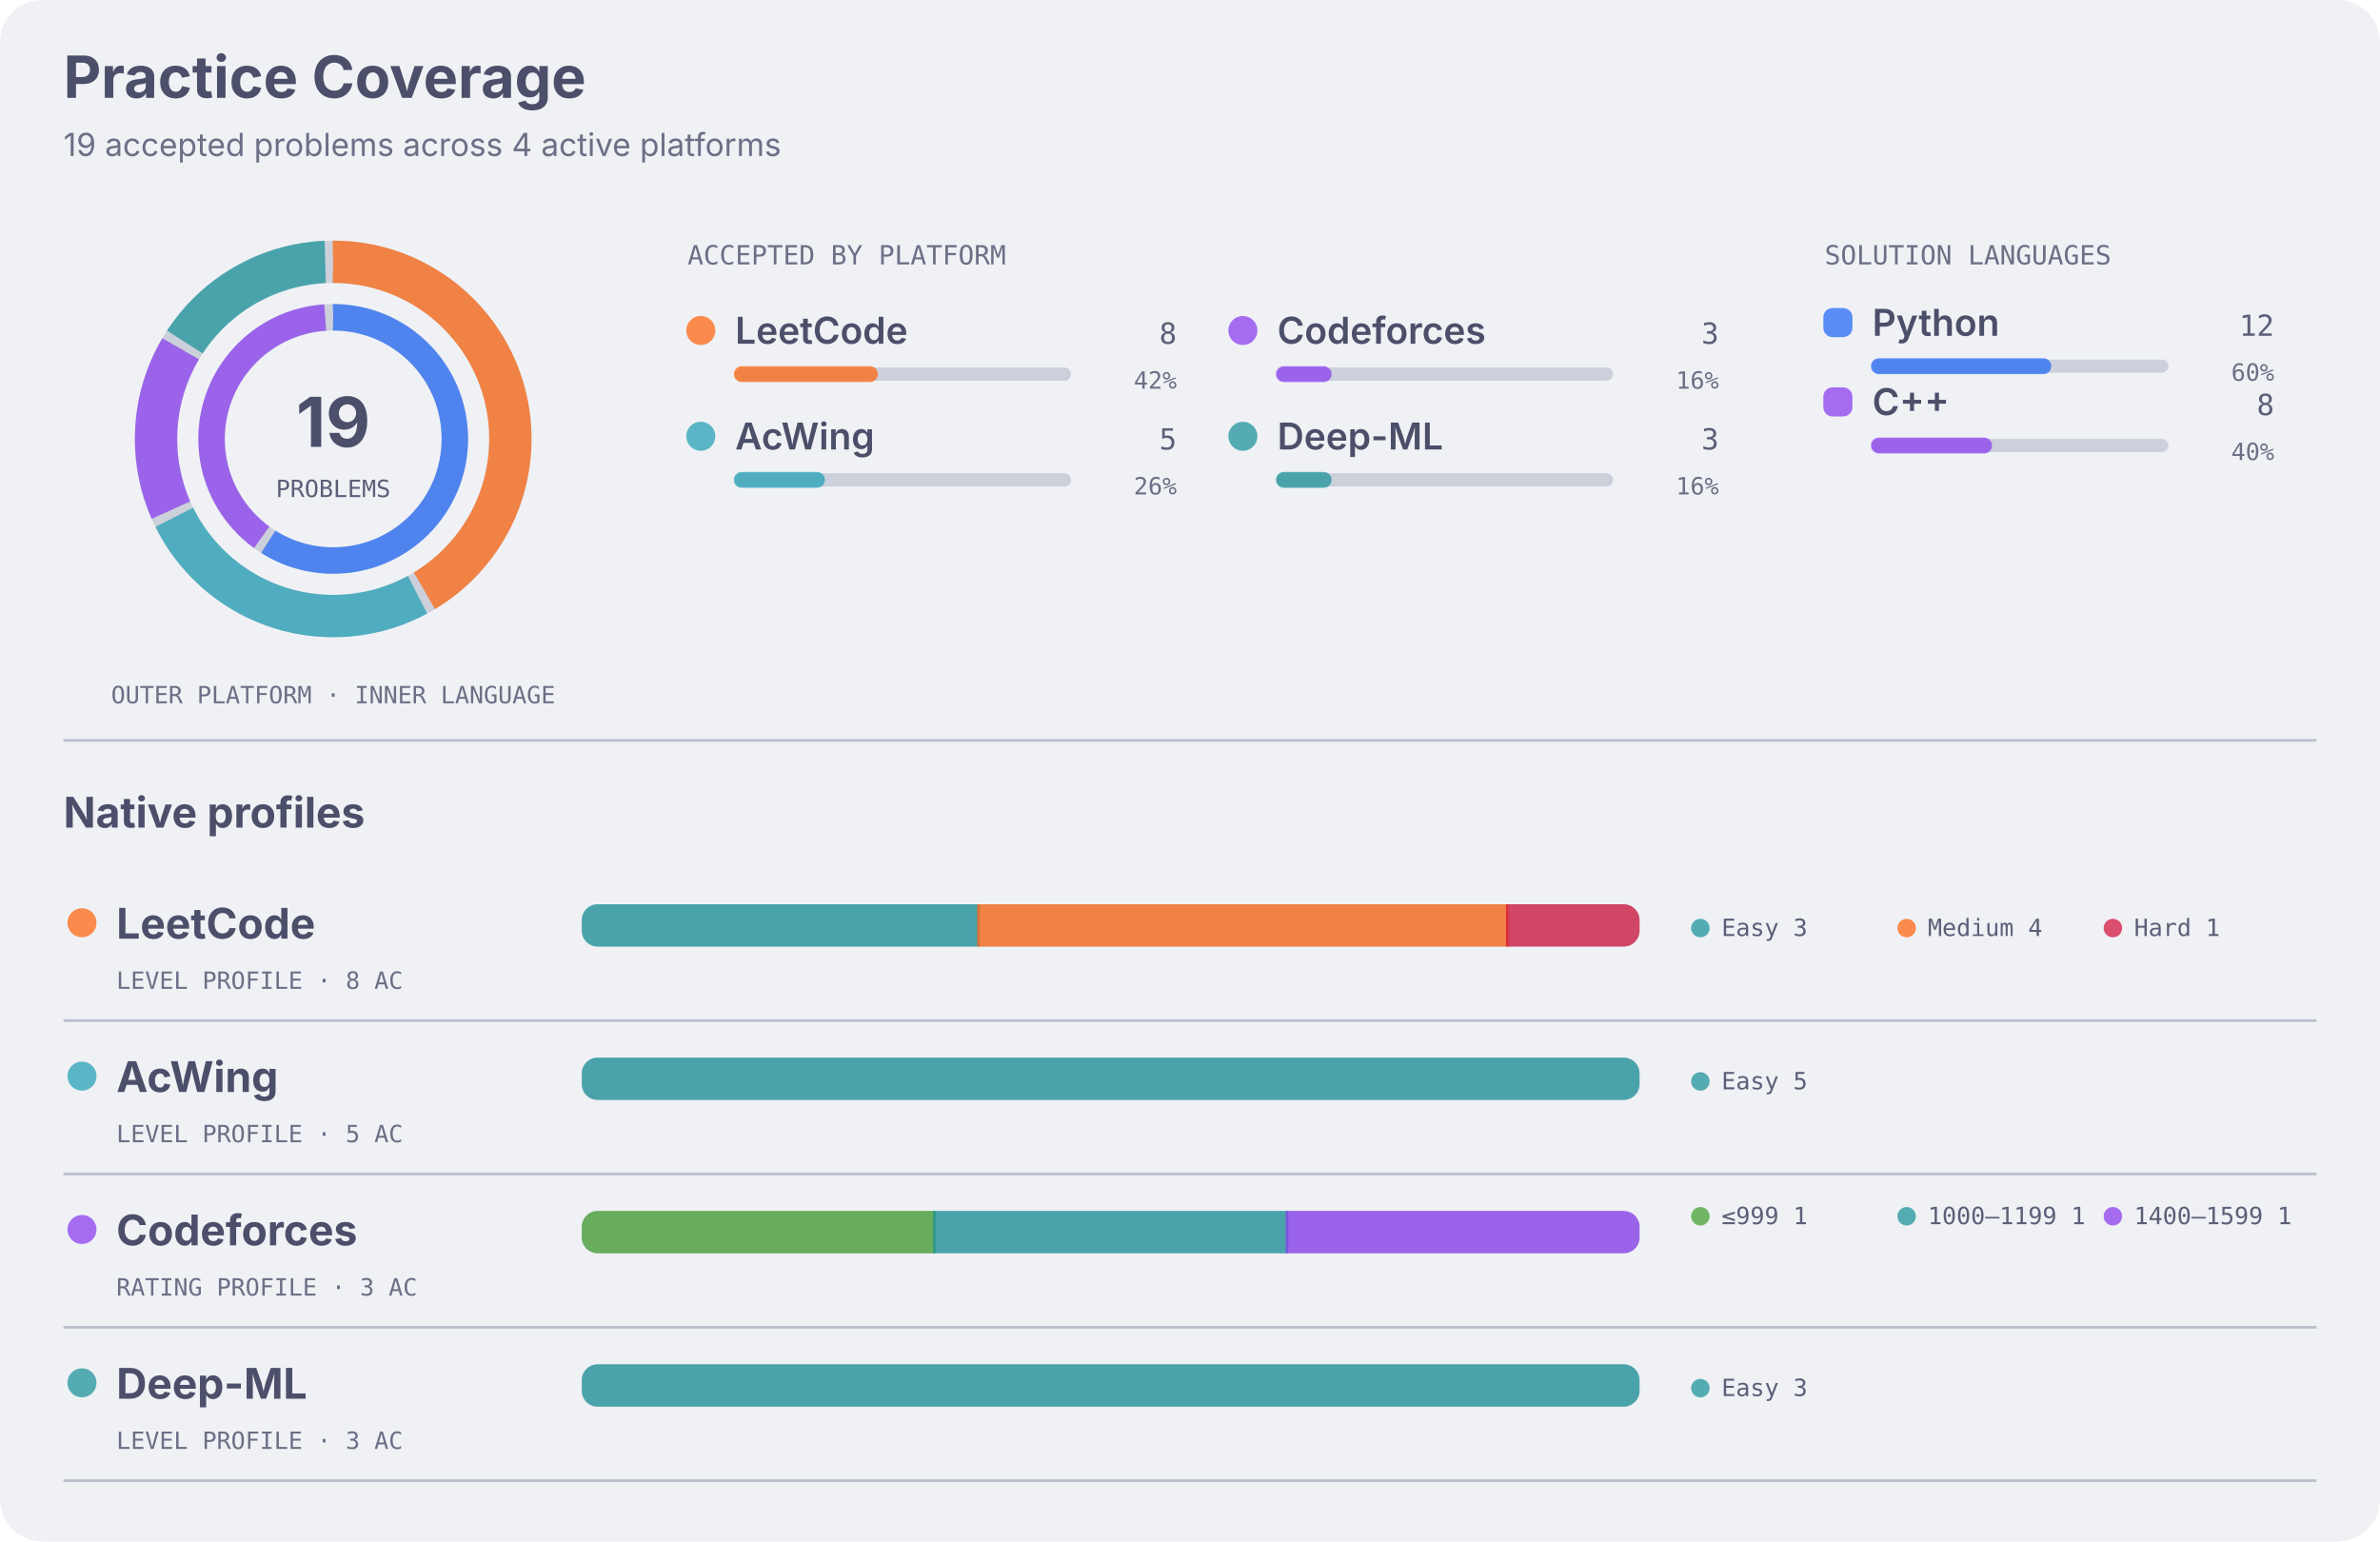
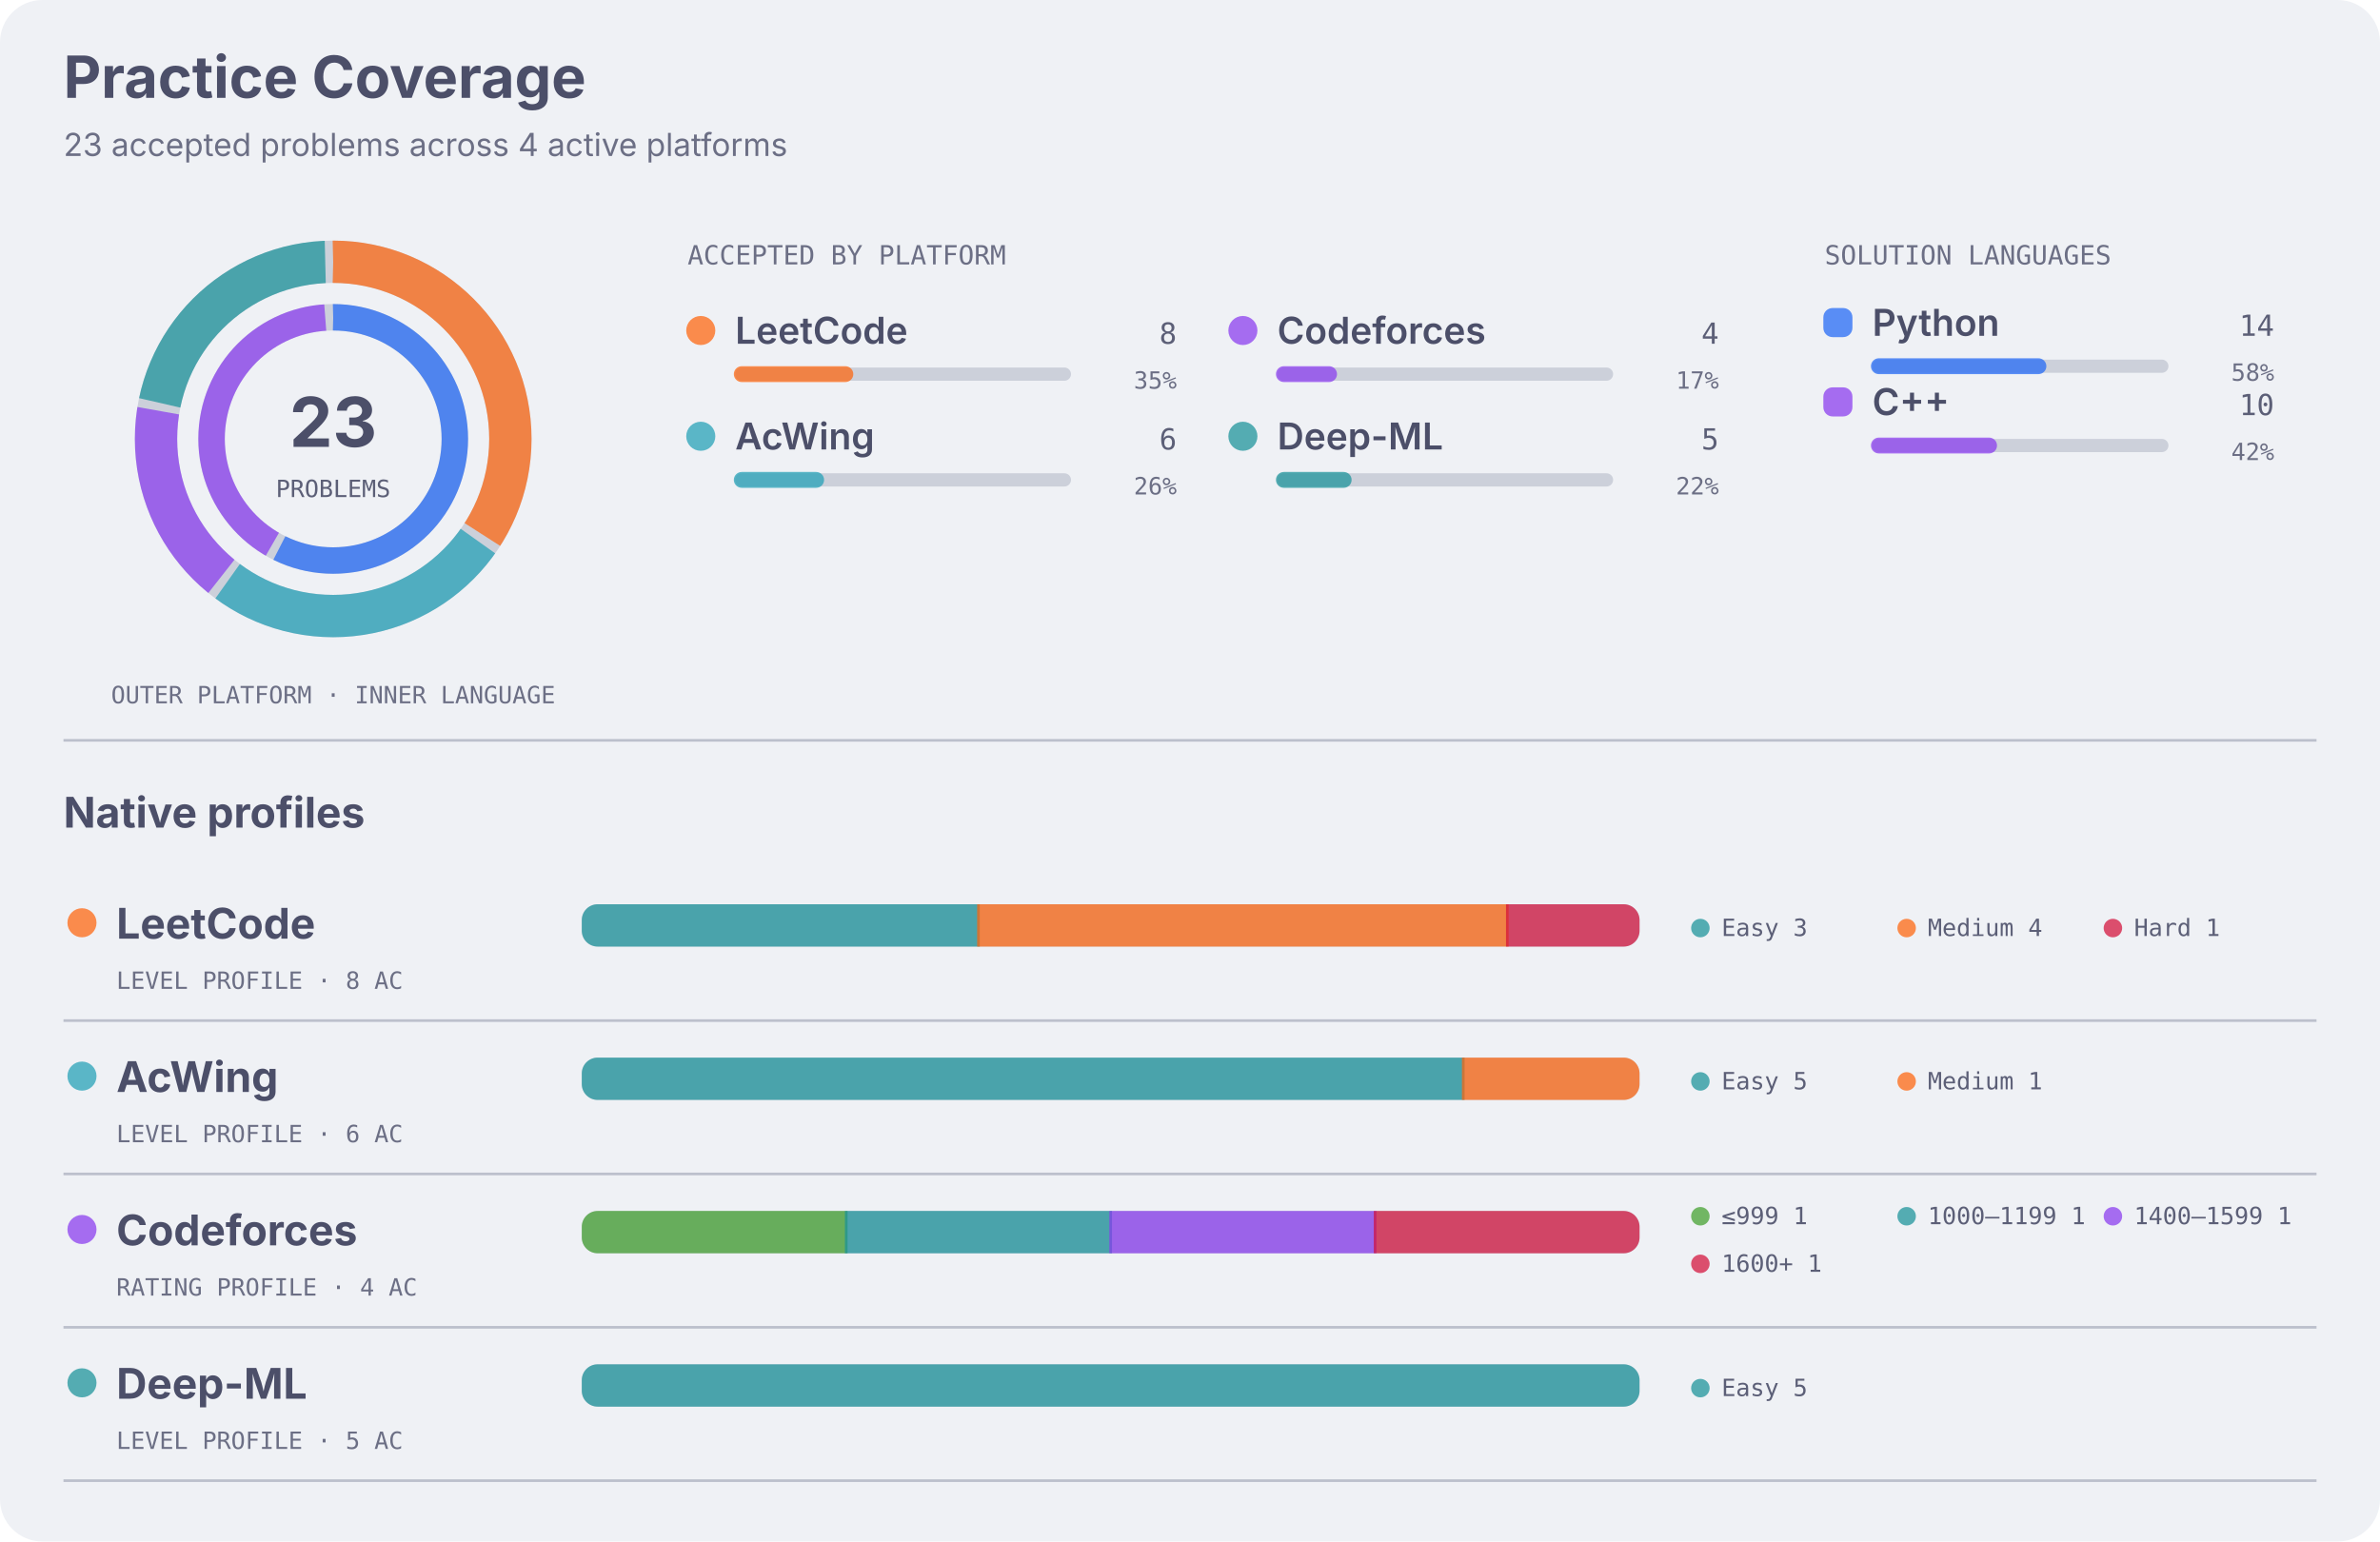
<svg xmlns="http://www.w3.org/2000/svg" width="900" height="583" viewBox="0 0 900 583" role="img" aria-labelledby="coverage-title coverage-desc">
  <style>
    .coverage-background { fill: #eff1f5; }
    .coverage-primary { fill: #4c4f69; }
    .coverage-secondary { fill: #5c5f77; }
    .coverage-muted { fill: #6c6f85; }
    .coverage-track { fill: #ccd0da; }
    .coverage-track-stroke { stroke: #ccd0da; }
    .coverage-divider { stroke: #bcc0cc; }
    .coverage-yellow { fill: #df8e1d; stroke: #df8e1d; }
    .coverage-blue { fill: #1e66f5; stroke: #1e66f5; }
    .coverage-sapphire { fill: #209fb5; stroke: #209fb5; }
    .coverage-mauve { fill: #8839ef; stroke: #8839ef; }
    .coverage-green { fill: #40a02b; stroke: #40a02b; }
    .coverage-peach { fill: #fe640b; stroke: #fe640b; }
    .coverage-red { fill: #d20f39; stroke: #d20f39; }
    .coverage-teal { fill: #179299; stroke: #179299; }
    .coverage-overlay { fill: #7c7f93; stroke: #7c7f93; }
    .coverage-accent { opacity: 0.72; }
    .coverage-empty { opacity: 0.32; }
    @media (prefers-color-scheme: dark) {
      .coverage-background { fill: #1e1e2e; }
      .coverage-primary { fill: #cdd6f4; }
      .coverage-secondary { fill: #bac2de; }
      .coverage-muted { fill: #a6adc8; }
      .coverage-track { fill: #313244; }
      .coverage-track-stroke { stroke: #313244; }
      .coverage-divider { stroke: #45475a; }
      .coverage-yellow { fill: #f9e2af; stroke: #f9e2af; }
      .coverage-blue { fill: #89b4fa; stroke: #89b4fa; }
      .coverage-sapphire { fill: #74c7ec; stroke: #74c7ec; }
      .coverage-mauve { fill: #cba6f7; stroke: #cba6f7; }
      .coverage-green { fill: #a6e3a1; stroke: #a6e3a1; }
      .coverage-peach { fill: #fab387; stroke: #fab387; }
      .coverage-red { fill: #f38ba8; stroke: #f38ba8; }
      .coverage-teal { fill: #94e2d5; stroke: #94e2d5; }
      .coverage-overlay { fill: #9399b2; stroke: #9399b2; }
      .coverage-accent { opacity: 1; }
      .coverage-empty { opacity: 0.45; }
    }
  </style>
  <rect class="coverage-background" width="900" height="583" rx="16" />
  <text class="coverage-primary" x="24" y="37" font-family="-apple-system,BlinkMacSystemFont,Segoe UI,sans-serif" font-size="22" font-weight="700">Practice Coverage</text>
-   <text class="coverage-muted" x="24" y="59" font-family="-apple-system,BlinkMacSystemFont,Segoe UI,sans-serif" font-size="12">19 accepted problems across 4 active platforms</text>
+   <text class="coverage-muted" x="24" y="59" font-family="-apple-system,BlinkMacSystemFont,Segoe UI,sans-serif" font-size="12">23 accepted problems across 4 active platforms</text>
  <circle class="coverage-track-stroke" cx="126" cy="166" r="67" fill="none" stroke-width="16" />
-   <circle class="coverage-accent coverage-peach" cx="126" cy="166" r="67" style="fill:none" stroke-width="16" stroke-dasharray="174.25 246.72" stroke-dashoffset="-0.00" transform="rotate(-90 126 166)" data-ring="platform" data-segment="LeetCode" data-count="8">
+   <circle class="coverage-accent coverage-peach" cx="126" cy="166" r="67" style="fill:none" stroke-width="16" stroke-dasharray="143.43 277.55" stroke-dashoffset="-0.00" transform="rotate(-90 126 166)" data-ring="platform" data-segment="LeetCode" data-count="8">
    </circle>
-   <circle class="coverage-accent coverage-sapphire" cx="126" cy="166" r="67" style="fill:none" stroke-width="16" stroke-dasharray="107.78 313.19" stroke-dashoffset="-177.25" transform="rotate(-90 126 166)" data-ring="platform" data-segment="AcWing" data-count="5">
+   <circle class="coverage-accent coverage-sapphire" cx="126" cy="166" r="67" style="fill:none" stroke-width="16" stroke-dasharray="106.82 314.15" stroke-dashoffset="-146.43" transform="rotate(-90 126 166)" data-ring="platform" data-segment="AcWing" data-count="6">
    </circle>
-   <circle class="coverage-accent coverage-mauve" cx="126" cy="166" r="67" style="fill:none" stroke-width="16" stroke-dasharray="63.47 357.50" stroke-dashoffset="-288.03" transform="rotate(-90 126 166)" data-ring="platform" data-segment="Codeforces" data-count="3">
+   <circle class="coverage-accent coverage-mauve" cx="126" cy="166" r="67" style="fill:none" stroke-width="16" stroke-dasharray="70.21 350.76" stroke-dashoffset="-256.24" transform="rotate(-90 126 166)" data-ring="platform" data-segment="Codeforces" data-count="4">
    </circle>
-   <circle class="coverage-accent coverage-teal" cx="126" cy="166" r="67" style="fill:none" stroke-width="16" stroke-dasharray="63.47 357.50" stroke-dashoffset="-354.50" transform="rotate(-90 126 166)" data-ring="platform" data-segment="Deep-ML" data-count="3">
+   <circle class="coverage-accent coverage-teal" cx="126" cy="166" r="67" style="fill:none" stroke-width="16" stroke-dasharray="88.52 332.46" stroke-dashoffset="-329.46" transform="rotate(-90 126 166)" data-ring="platform" data-segment="Deep-ML" data-count="5">
    </circle>
  <circle class="coverage-track-stroke" cx="126" cy="166" r="46" fill="none" stroke-width="10" />
-   <circle class="coverage-accent coverage-blue" cx="126" cy="166" r="46" style="fill:none" stroke-width="10" stroke-dasharray="170.42 118.61" stroke-dashoffset="-0.00" transform="rotate(-90 126 166)" data-ring="language" data-segment="Python" data-count="12">
+   <circle class="coverage-accent coverage-blue" cx="126" cy="166" r="46" style="fill:none" stroke-width="10" stroke-dasharray="165.60 123.43" stroke-dashoffset="-0.00" transform="rotate(-90 126 166)" data-ring="language" data-segment="Python" data-count="14">
    </circle>
-   <circle class="coverage-accent coverage-mauve" cx="126" cy="166" r="46" style="fill:none" stroke-width="10" stroke-dasharray="112.61 176.42" stroke-dashoffset="-173.42" transform="rotate(-90 126 166)" data-ring="language" data-segment="C++" data-count="8">
+   <circle class="coverage-accent coverage-mauve" cx="126" cy="166" r="46" style="fill:none" stroke-width="10" stroke-dasharray="117.43 171.60" stroke-dashoffset="-168.60" transform="rotate(-90 126 166)" data-ring="language" data-segment="C++" data-count="10">
    </circle>
-   <text class="coverage-primary" x="126" y="169" text-anchor="middle" font-family="-apple-system,BlinkMacSystemFont,Segoe UI,sans-serif" font-size="26" font-weight="700">19</text>
+   <text class="coverage-primary" x="126" y="169" text-anchor="middle" font-family="-apple-system,BlinkMacSystemFont,Segoe UI,sans-serif" font-size="26" font-weight="700">23</text>
  <text class="coverage-secondary" x="126" y="188" text-anchor="middle" font-family="ui-monospace,SFMono-Regular,Menlo,monospace" font-size="9">PROBLEMS</text>
  <text class="coverage-muted" x="126" y="266" text-anchor="middle" font-family="ui-monospace,SFMono-Regular,Menlo,monospace" font-size="9">OUTER PLATFORM · INNER LANGUAGE</text>
  <text class="coverage-muted" x="260" y="100" font-family="ui-monospace,SFMono-Regular,Menlo,monospace" font-size="10">ACCEPTED BY PLATFORM</text>
  <text class="coverage-muted" x="690" y="100" font-family="ui-monospace,SFMono-Regular,Menlo,monospace" font-size="10">SOLUTION LANGUAGES</text>
  <circle class="coverage-accent coverage-peach" cx="265" cy="125" r="5" />
  <text class="coverage-primary" x="278" y="130" font-family="-apple-system,BlinkMacSystemFont,Segoe UI,sans-serif" font-size="14" font-weight="600">LeetCode</text>
  <text class="coverage-secondary" x="445" y="130" text-anchor="end" font-family="ui-monospace,SFMono-Regular,Menlo,monospace" font-size="11">8</text>
  <rect class="coverage-track" x="278" y="139" width="127" height="5" rx="2.5" />
-   <rect class="coverage-accent coverage-peach" x="278" y="139" width="53.47" height="5" rx="2.5" data-share="42.1" data-count="8">
+   <rect class="coverage-accent coverage-peach" x="278" y="139" width="44.17" height="5" rx="2.5" data-share="34.8" data-count="8">
    </rect>
-   <text class="coverage-muted" x="445" y="147" text-anchor="end" font-family="ui-monospace,SFMono-Regular,Menlo,monospace" font-size="9">42%</text>
+   <text class="coverage-muted" x="445" y="147" text-anchor="end" font-family="ui-monospace,SFMono-Regular,Menlo,monospace" font-size="9">35%</text>
  <circle class="coverage-accent coverage-sapphire" cx="265" cy="165" r="5" />
  <text class="coverage-primary" x="278" y="170" font-family="-apple-system,BlinkMacSystemFont,Segoe UI,sans-serif" font-size="14" font-weight="600">AcWing</text>
-   <text class="coverage-secondary" x="445" y="170" text-anchor="end" font-family="ui-monospace,SFMono-Regular,Menlo,monospace" font-size="11">5</text>
+   <text class="coverage-secondary" x="445" y="170" text-anchor="end" font-family="ui-monospace,SFMono-Regular,Menlo,monospace" font-size="11">6</text>
  <rect class="coverage-track" x="278" y="179" width="127" height="5" rx="2.5" />
-   <rect class="coverage-accent coverage-sapphire" x="278" y="179" width="33.42" height="5" rx="2.5" data-share="26.3" data-count="5">
+   <rect class="coverage-accent coverage-sapphire" x="278" y="179" width="33.13" height="5" rx="2.5" data-share="26.1" data-count="6">
    </rect>
  <text class="coverage-muted" x="445" y="187" text-anchor="end" font-family="ui-monospace,SFMono-Regular,Menlo,monospace" font-size="9">26%</text>
  <circle class="coverage-accent coverage-mauve" cx="470" cy="125" r="5" />
  <text class="coverage-primary" x="483" y="130" font-family="-apple-system,BlinkMacSystemFont,Segoe UI,sans-serif" font-size="14" font-weight="600">Codeforces</text>
-   <text class="coverage-secondary" x="650" y="130" text-anchor="end" font-family="ui-monospace,SFMono-Regular,Menlo,monospace" font-size="11">3</text>
+   <text class="coverage-secondary" x="650" y="130" text-anchor="end" font-family="ui-monospace,SFMono-Regular,Menlo,monospace" font-size="11">4</text>
  <rect class="coverage-track" x="483" y="139" width="127" height="5" rx="2.5" />
-   <rect class="coverage-accent coverage-mauve" x="483" y="139" width="20.05" height="5" rx="2.5" data-share="15.8" data-count="3">
+   <rect class="coverage-accent coverage-mauve" x="483" y="139" width="22.09" height="5" rx="2.5" data-share="17.4" data-count="4">
    </rect>
-   <text class="coverage-muted" x="650" y="147" text-anchor="end" font-family="ui-monospace,SFMono-Regular,Menlo,monospace" font-size="9">16%</text>
+   <text class="coverage-muted" x="650" y="147" text-anchor="end" font-family="ui-monospace,SFMono-Regular,Menlo,monospace" font-size="9">17%</text>
  <circle class="coverage-accent coverage-teal" cx="470" cy="165" r="5" />
  <text class="coverage-primary" x="483" y="170" font-family="-apple-system,BlinkMacSystemFont,Segoe UI,sans-serif" font-size="14" font-weight="600">Deep-ML</text>
-   <text class="coverage-secondary" x="650" y="170" text-anchor="end" font-family="ui-monospace,SFMono-Regular,Menlo,monospace" font-size="11">3</text>
+   <text class="coverage-secondary" x="650" y="170" text-anchor="end" font-family="ui-monospace,SFMono-Regular,Menlo,monospace" font-size="11">5</text>
  <rect class="coverage-track" x="483" y="179" width="127" height="5" rx="2.5" />
-   <rect class="coverage-accent coverage-teal" x="483" y="179" width="20.05" height="5" rx="2.5" data-share="15.8" data-count="3">
+   <rect class="coverage-accent coverage-teal" x="483" y="179" width="27.61" height="5" rx="2.5" data-share="21.7" data-count="5">
    </rect>
-   <text class="coverage-muted" x="650" y="187" text-anchor="end" font-family="ui-monospace,SFMono-Regular,Menlo,monospace" font-size="9">16%</text>
+   <text class="coverage-muted" x="650" y="187" text-anchor="end" font-family="ui-monospace,SFMono-Regular,Menlo,monospace" font-size="9">22%</text>
  <rect class="coverage-accent coverage-blue" x="690" y="117" width="10" height="10" rx="3" />
  <text class="coverage-primary" x="708" y="127" font-family="-apple-system,BlinkMacSystemFont,Segoe UI,sans-serif" font-size="14" font-weight="600">Python</text>
-   <text class="coverage-secondary" x="860" y="127" text-anchor="end" font-family="ui-monospace,SFMono-Regular,Menlo,monospace" font-size="11">12</text>
+   <text class="coverage-secondary" x="860" y="127" text-anchor="end" font-family="ui-monospace,SFMono-Regular,Menlo,monospace" font-size="11">14</text>
  <rect class="coverage-track" x="708" y="136" width="112" height="5" rx="2.5" />
-   <rect class="coverage-accent coverage-blue" x="708" y="136" width="67.20" height="5" rx="2.5" data-share="60.0" data-count="12">
+   <rect class="coverage-accent coverage-blue" x="708" y="136" width="65.33" height="5" rx="2.5" data-share="58.3" data-count="14">
    </rect>
-   <text class="coverage-muted" x="860" y="144" text-anchor="end" font-family="ui-monospace,SFMono-Regular,Menlo,monospace" font-size="9">60%</text>
+   <text class="coverage-muted" x="860" y="144" text-anchor="end" font-family="ui-monospace,SFMono-Regular,Menlo,monospace" font-size="9">58%</text>
  <rect class="coverage-accent coverage-mauve" x="690" y="147" width="10" height="10" rx="3" />
  <text class="coverage-primary" x="708" y="157" font-family="-apple-system,BlinkMacSystemFont,Segoe UI,sans-serif" font-size="14" font-weight="600">C++</text>
-   <text class="coverage-secondary" x="860" y="157" text-anchor="end" font-family="ui-monospace,SFMono-Regular,Menlo,monospace" font-size="11">8</text>
+   <text class="coverage-secondary" x="860" y="157" text-anchor="end" font-family="ui-monospace,SFMono-Regular,Menlo,monospace" font-size="11">10</text>
  <rect class="coverage-track" x="708" y="166" width="112" height="5" rx="2.5" />
-   <rect class="coverage-accent coverage-mauve" x="708" y="166" width="44.80" height="5" rx="2.5" data-share="40.0" data-count="8">
+   <rect class="coverage-accent coverage-mauve" x="708" y="166" width="46.67" height="5" rx="2.5" data-share="41.7" data-count="10">
    </rect>
-   <text class="coverage-muted" x="860" y="174" text-anchor="end" font-family="ui-monospace,SFMono-Regular,Menlo,monospace" font-size="9">40%</text>
+   <text class="coverage-muted" x="860" y="174" text-anchor="end" font-family="ui-monospace,SFMono-Regular,Menlo,monospace" font-size="9">42%</text>
  <line class="coverage-divider" x1="24" y1="280" x2="876" y2="280" />
  <text class="coverage-primary" x="24" y="313" font-family="-apple-system,BlinkMacSystemFont,Segoe UI,sans-serif" font-size="16" font-weight="700">Native profiles</text>
  <circle class="coverage-accent coverage-peach" cx="31" cy="349" r="5" />
  <text class="coverage-primary" x="44" y="355" font-family="-apple-system,BlinkMacSystemFont,Segoe UI,sans-serif" font-size="16" font-weight="650">LeetCode</text>
  <text class="coverage-muted" x="44" y="374" font-family="ui-monospace,SFMono-Regular,Menlo,monospace" font-size="9">LEVEL PROFILE · 8 AC</text>
  <rect class="coverage-track" x="220" y="342" width="400" height="16" rx="6" />
  <clipPath id="leetcode-profile-clip">
    <rect x="220" y="342" width="400" height="16" rx="6" />
  </clipPath>
  <rect x="220.00" y="342" width="150.00" height="16" class="coverage-accent coverage-teal" clip-path="url(#leetcode-profile-clip)" data-profile="leetcode" data-segment="Easy" data-count="3">
    </rect>
  <rect x="370.00" y="342" width="200.00" height="16" class="coverage-accent coverage-peach" clip-path="url(#leetcode-profile-clip)" data-profile="leetcode" data-segment="Medium" data-count="4">
    </rect>
  <rect x="570.00" y="342" width="50.00" height="16" class="coverage-accent coverage-red" clip-path="url(#leetcode-profile-clip)" data-profile="leetcode" data-segment="Hard" data-count="1">
    </rect>
  <circle class="coverage-accent coverage-teal" cx="643" cy="351" r="3" />
  <text class="coverage-secondary" x="651" y="354" font-family="ui-monospace,SFMono-Regular,Menlo,monospace" font-size="9" data-profile-summary="leetcode" data-segment="Easy" data-count="3">Easy 3</text>
  <circle class="coverage-accent coverage-peach" cx="721" cy="351" r="3" />
  <text class="coverage-secondary" x="729" y="354" font-family="ui-monospace,SFMono-Regular,Menlo,monospace" font-size="9" data-profile-summary="leetcode" data-segment="Medium" data-count="4">Medium 4</text>
  <circle class="coverage-accent coverage-red" cx="799" cy="351" r="3" />
  <text class="coverage-secondary" x="807" y="354" font-family="ui-monospace,SFMono-Regular,Menlo,monospace" font-size="9" data-profile-summary="leetcode" data-segment="Hard" data-count="1">Hard 1</text>
  <line class="coverage-divider" x1="24" y1="386" x2="876" y2="386" />
  <circle class="coverage-accent coverage-sapphire" cx="31" cy="407" r="5" />
  <text class="coverage-primary" x="44" y="413" font-family="-apple-system,BlinkMacSystemFont,Segoe UI,sans-serif" font-size="16" font-weight="650">AcWing</text>
-   <text class="coverage-muted" x="44" y="432" font-family="ui-monospace,SFMono-Regular,Menlo,monospace" font-size="9">LEVEL PROFILE · 5 AC</text>
+   <text class="coverage-muted" x="44" y="432" font-family="ui-monospace,SFMono-Regular,Menlo,monospace" font-size="9">LEVEL PROFILE · 6 AC</text>
  <rect class="coverage-track" x="220" y="400" width="400" height="16" rx="6" />
  <clipPath id="acwing-profile-clip">
    <rect x="220" y="400" width="400" height="16" rx="6" />
  </clipPath>
-   <rect x="220.00" y="400" width="400.00" height="16" class="coverage-accent coverage-teal" clip-path="url(#acwing-profile-clip)" data-profile="acwing" data-segment="Easy" data-count="5">
+   <rect x="220.00" y="400" width="333.33" height="16" class="coverage-accent coverage-teal" clip-path="url(#acwing-profile-clip)" data-profile="acwing" data-segment="Easy" data-count="5">
+     </rect>
+   <rect x="553.33" y="400" width="66.67" height="16" class="coverage-accent coverage-peach" clip-path="url(#acwing-profile-clip)" data-profile="acwing" data-segment="Medium" data-count="1">
    </rect>
  <circle class="coverage-accent coverage-teal" cx="643" cy="409" r="3" />
  <text class="coverage-secondary" x="651" y="412" font-family="ui-monospace,SFMono-Regular,Menlo,monospace" font-size="9" data-profile-summary="acwing" data-segment="Easy" data-count="5">Easy 5</text>
+   <circle class="coverage-accent coverage-peach" cx="721" cy="409" r="3" />
+   <text class="coverage-secondary" x="729" y="412" font-family="ui-monospace,SFMono-Regular,Menlo,monospace" font-size="9" data-profile-summary="acwing" data-segment="Medium" data-count="1">Medium 1</text>
  <line class="coverage-divider" x1="24" y1="444" x2="876" y2="444" />
  <circle class="coverage-accent coverage-mauve" cx="31" cy="465" r="5" />
  <text class="coverage-primary" x="44" y="471" font-family="-apple-system,BlinkMacSystemFont,Segoe UI,sans-serif" font-size="16" font-weight="650">Codeforces</text>
-   <text class="coverage-muted" x="44" y="490" font-family="ui-monospace,SFMono-Regular,Menlo,monospace" font-size="9">RATING PROFILE · 3 AC</text>
+   <text class="coverage-muted" x="44" y="490" font-family="ui-monospace,SFMono-Regular,Menlo,monospace" font-size="9">RATING PROFILE · 4 AC</text>
  <rect class="coverage-track" x="220" y="458" width="400" height="16" rx="6" />
  <clipPath id="codeforces-profile-clip">
    <rect x="220" y="458" width="400" height="16" rx="6" />
  </clipPath>
-   <rect x="220.00" y="458" width="133.33" height="16" class="coverage-accent coverage-green" clip-path="url(#codeforces-profile-clip)" data-profile="codeforces" data-segment="≤999" data-count="1">
+   <rect x="220.00" y="458" width="100.00" height="16" class="coverage-accent coverage-green" clip-path="url(#codeforces-profile-clip)" data-profile="codeforces" data-segment="≤999" data-count="1">
    </rect>
-   <rect x="353.33" y="458" width="133.33" height="16" class="coverage-accent coverage-teal" clip-path="url(#codeforces-profile-clip)" data-profile="codeforces" data-segment="1000–1199" data-count="1">
+   <rect x="320.00" y="458" width="100.00" height="16" class="coverage-accent coverage-teal" clip-path="url(#codeforces-profile-clip)" data-profile="codeforces" data-segment="1000–1199" data-count="1">
    </rect>
-   <rect x="486.67" y="458" width="133.33" height="16" class="coverage-accent coverage-mauve" clip-path="url(#codeforces-profile-clip)" data-profile="codeforces" data-segment="1400–1599" data-count="1">
+   <rect x="420.00" y="458" width="100.00" height="16" class="coverage-accent coverage-mauve" clip-path="url(#codeforces-profile-clip)" data-profile="codeforces" data-segment="1400–1599" data-count="1">
+     </rect>
+   <rect x="520.00" y="458" width="100.00" height="16" class="coverage-accent coverage-red" clip-path="url(#codeforces-profile-clip)" data-profile="codeforces" data-segment="1600+" data-count="1">
    </rect>
  <circle class="coverage-accent coverage-green" cx="643" cy="460" r="3" />
  <text class="coverage-secondary" x="651" y="463" font-family="ui-monospace,SFMono-Regular,Menlo,monospace" font-size="9" data-profile-summary="codeforces" data-segment="≤999" data-count="1">≤999 1</text>
  <circle class="coverage-accent coverage-teal" cx="721" cy="460" r="3" />
  <text class="coverage-secondary" x="729" y="463" font-family="ui-monospace,SFMono-Regular,Menlo,monospace" font-size="9" data-profile-summary="codeforces" data-segment="1000–1199" data-count="1">1000–1199 1</text>
  <circle class="coverage-accent coverage-mauve" cx="799" cy="460" r="3" />
  <text class="coverage-secondary" x="807" y="463" font-family="ui-monospace,SFMono-Regular,Menlo,monospace" font-size="9" data-profile-summary="codeforces" data-segment="1400–1599" data-count="1">1400–1599 1</text>
+   <circle class="coverage-accent coverage-red" cx="643" cy="478" r="3" />
+   <text class="coverage-secondary" x="651" y="481" font-family="ui-monospace,SFMono-Regular,Menlo,monospace" font-size="9" data-profile-summary="codeforces" data-segment="1600+" data-count="1">1600+ 1</text>
  <line class="coverage-divider" x1="24" y1="502" x2="876" y2="502" />
  <circle class="coverage-accent coverage-teal" cx="31" cy="523" r="5" />
  <text class="coverage-primary" x="44" y="529" font-family="-apple-system,BlinkMacSystemFont,Segoe UI,sans-serif" font-size="16" font-weight="650">Deep-ML</text>
-   <text class="coverage-muted" x="44" y="548" font-family="ui-monospace,SFMono-Regular,Menlo,monospace" font-size="9">LEVEL PROFILE · 3 AC</text>
+   <text class="coverage-muted" x="44" y="548" font-family="ui-monospace,SFMono-Regular,Menlo,monospace" font-size="9">LEVEL PROFILE · 5 AC</text>
  <rect class="coverage-track" x="220" y="516" width="400" height="16" rx="6" />
  <clipPath id="deep-ml-profile-clip">
    <rect x="220" y="516" width="400" height="16" rx="6" />
  </clipPath>
-   <rect x="220.00" y="516" width="400.00" height="16" class="coverage-accent coverage-teal" clip-path="url(#deep-ml-profile-clip)" data-profile="deep-ml" data-segment="Easy" data-count="3">
+   <rect x="220.00" y="516" width="400.00" height="16" class="coverage-accent coverage-teal" clip-path="url(#deep-ml-profile-clip)" data-profile="deep-ml" data-segment="Easy" data-count="5">
    </rect>
  <circle class="coverage-accent coverage-teal" cx="643" cy="525" r="3" />
-   <text class="coverage-secondary" x="651" y="528" font-family="ui-monospace,SFMono-Regular,Menlo,monospace" font-size="9" data-profile-summary="deep-ml" data-segment="Easy" data-count="3">Easy 3</text>
+   <text class="coverage-secondary" x="651" y="528" font-family="ui-monospace,SFMono-Regular,Menlo,monospace" font-size="9" data-profile-summary="deep-ml" data-segment="Easy" data-count="5">Easy 5</text>
  <line class="coverage-divider" x1="24" y1="560" x2="876" y2="560" />
</svg>
